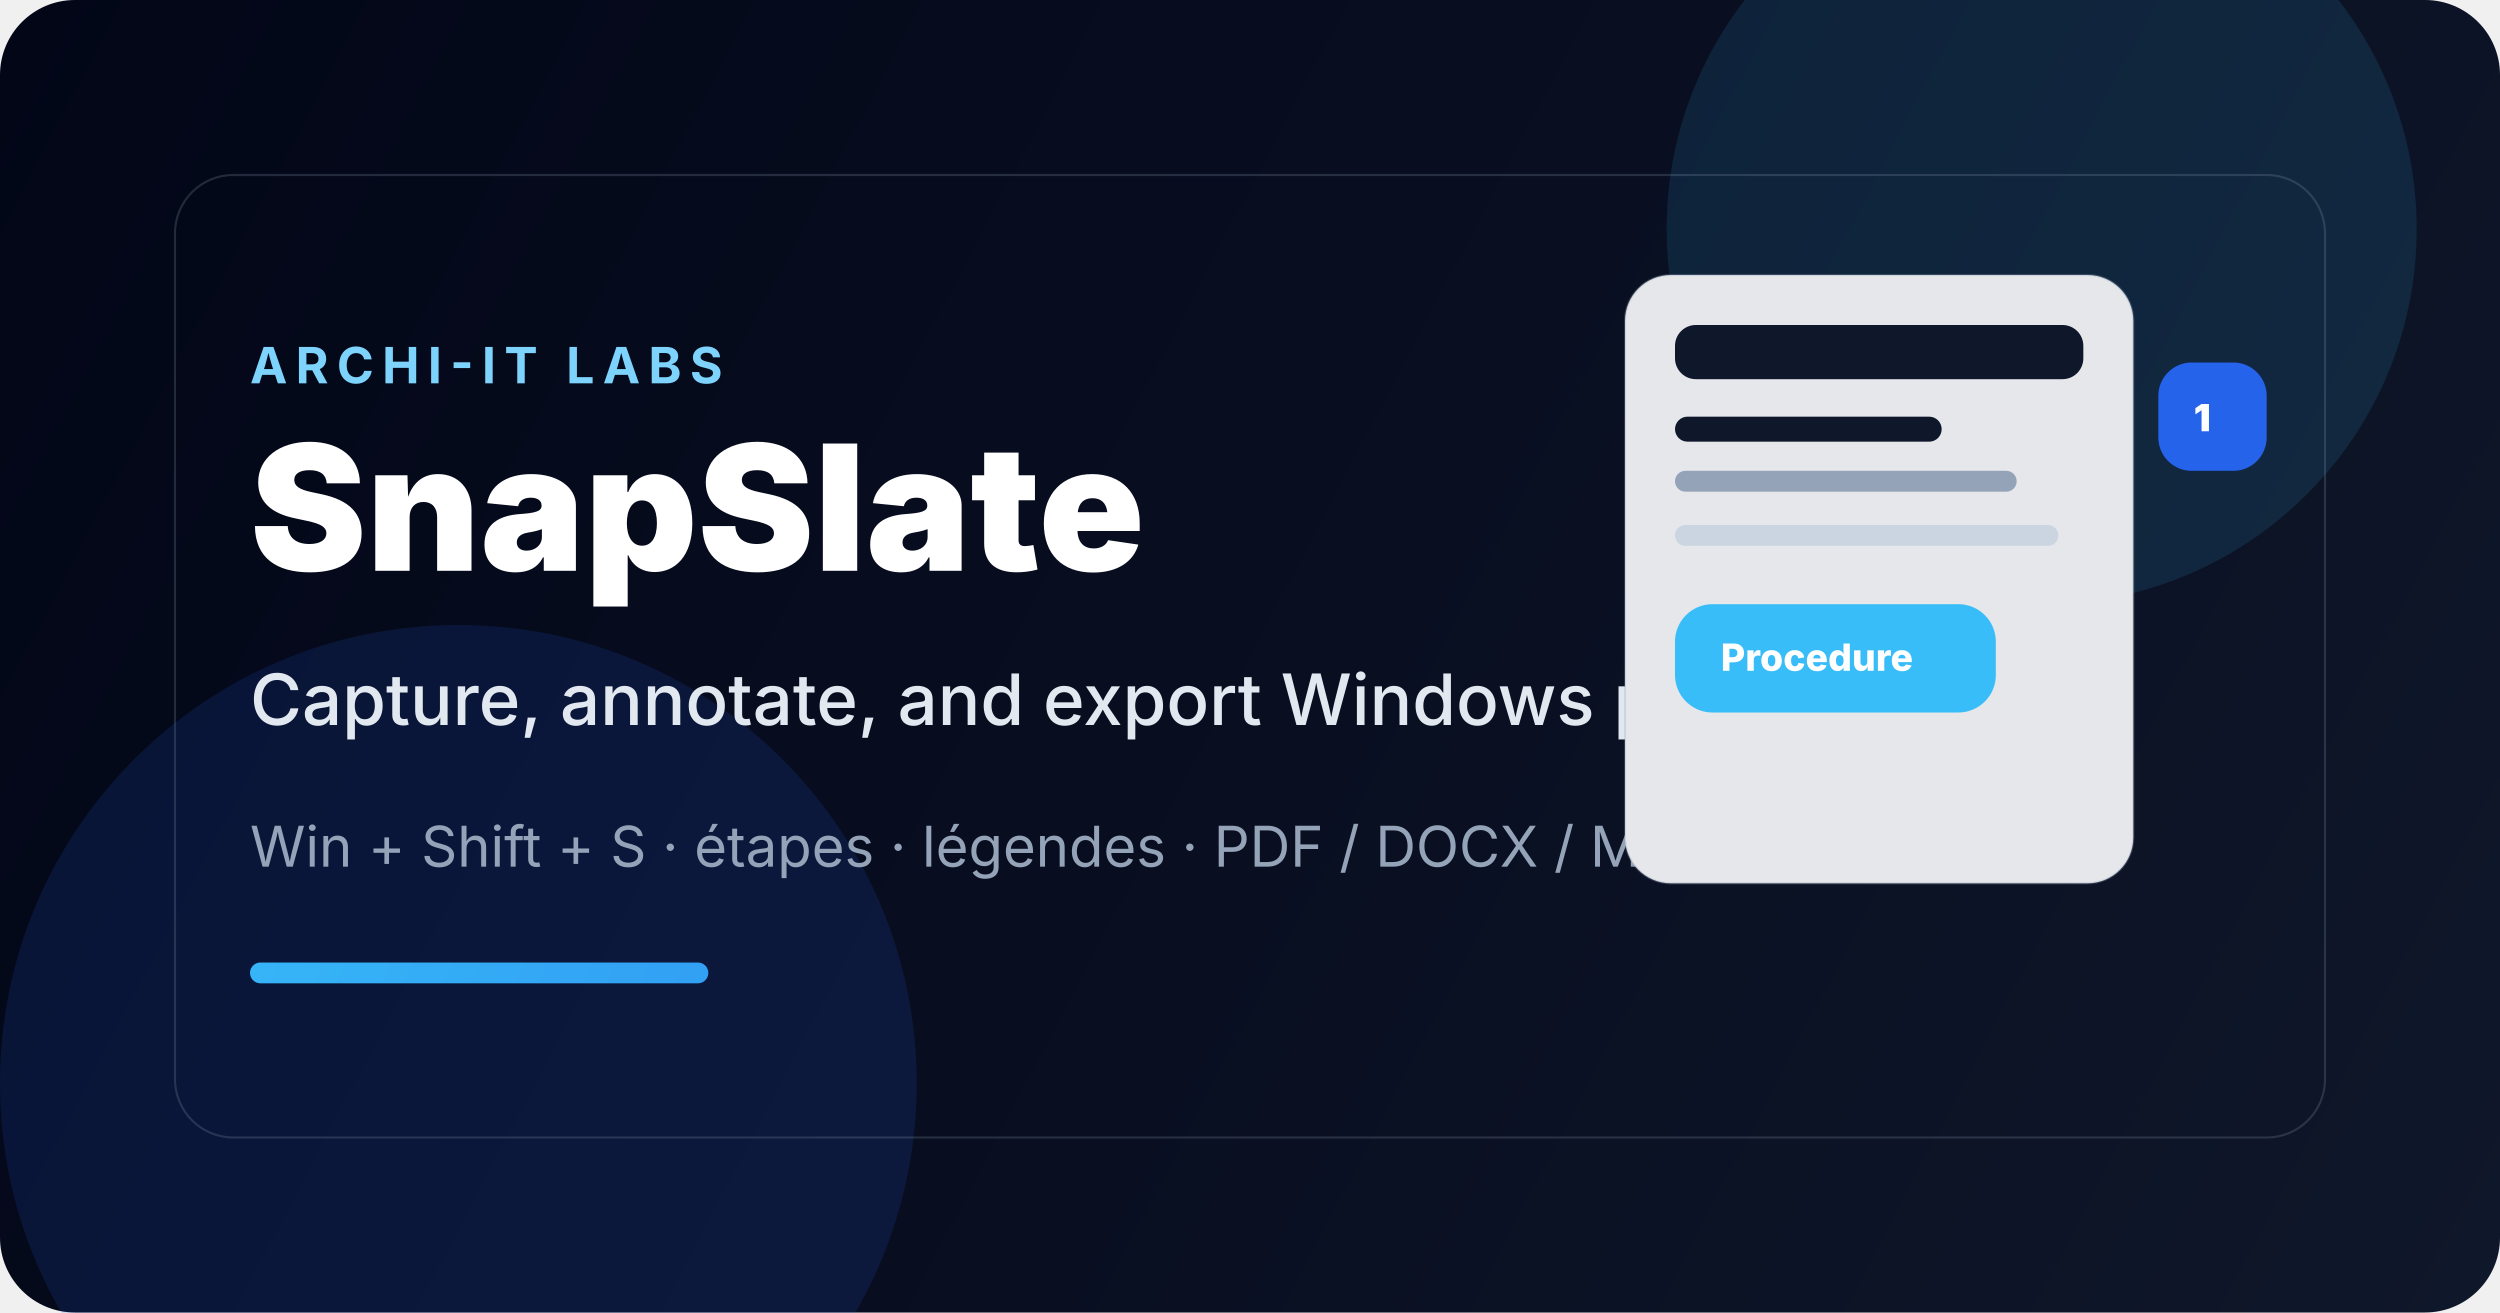
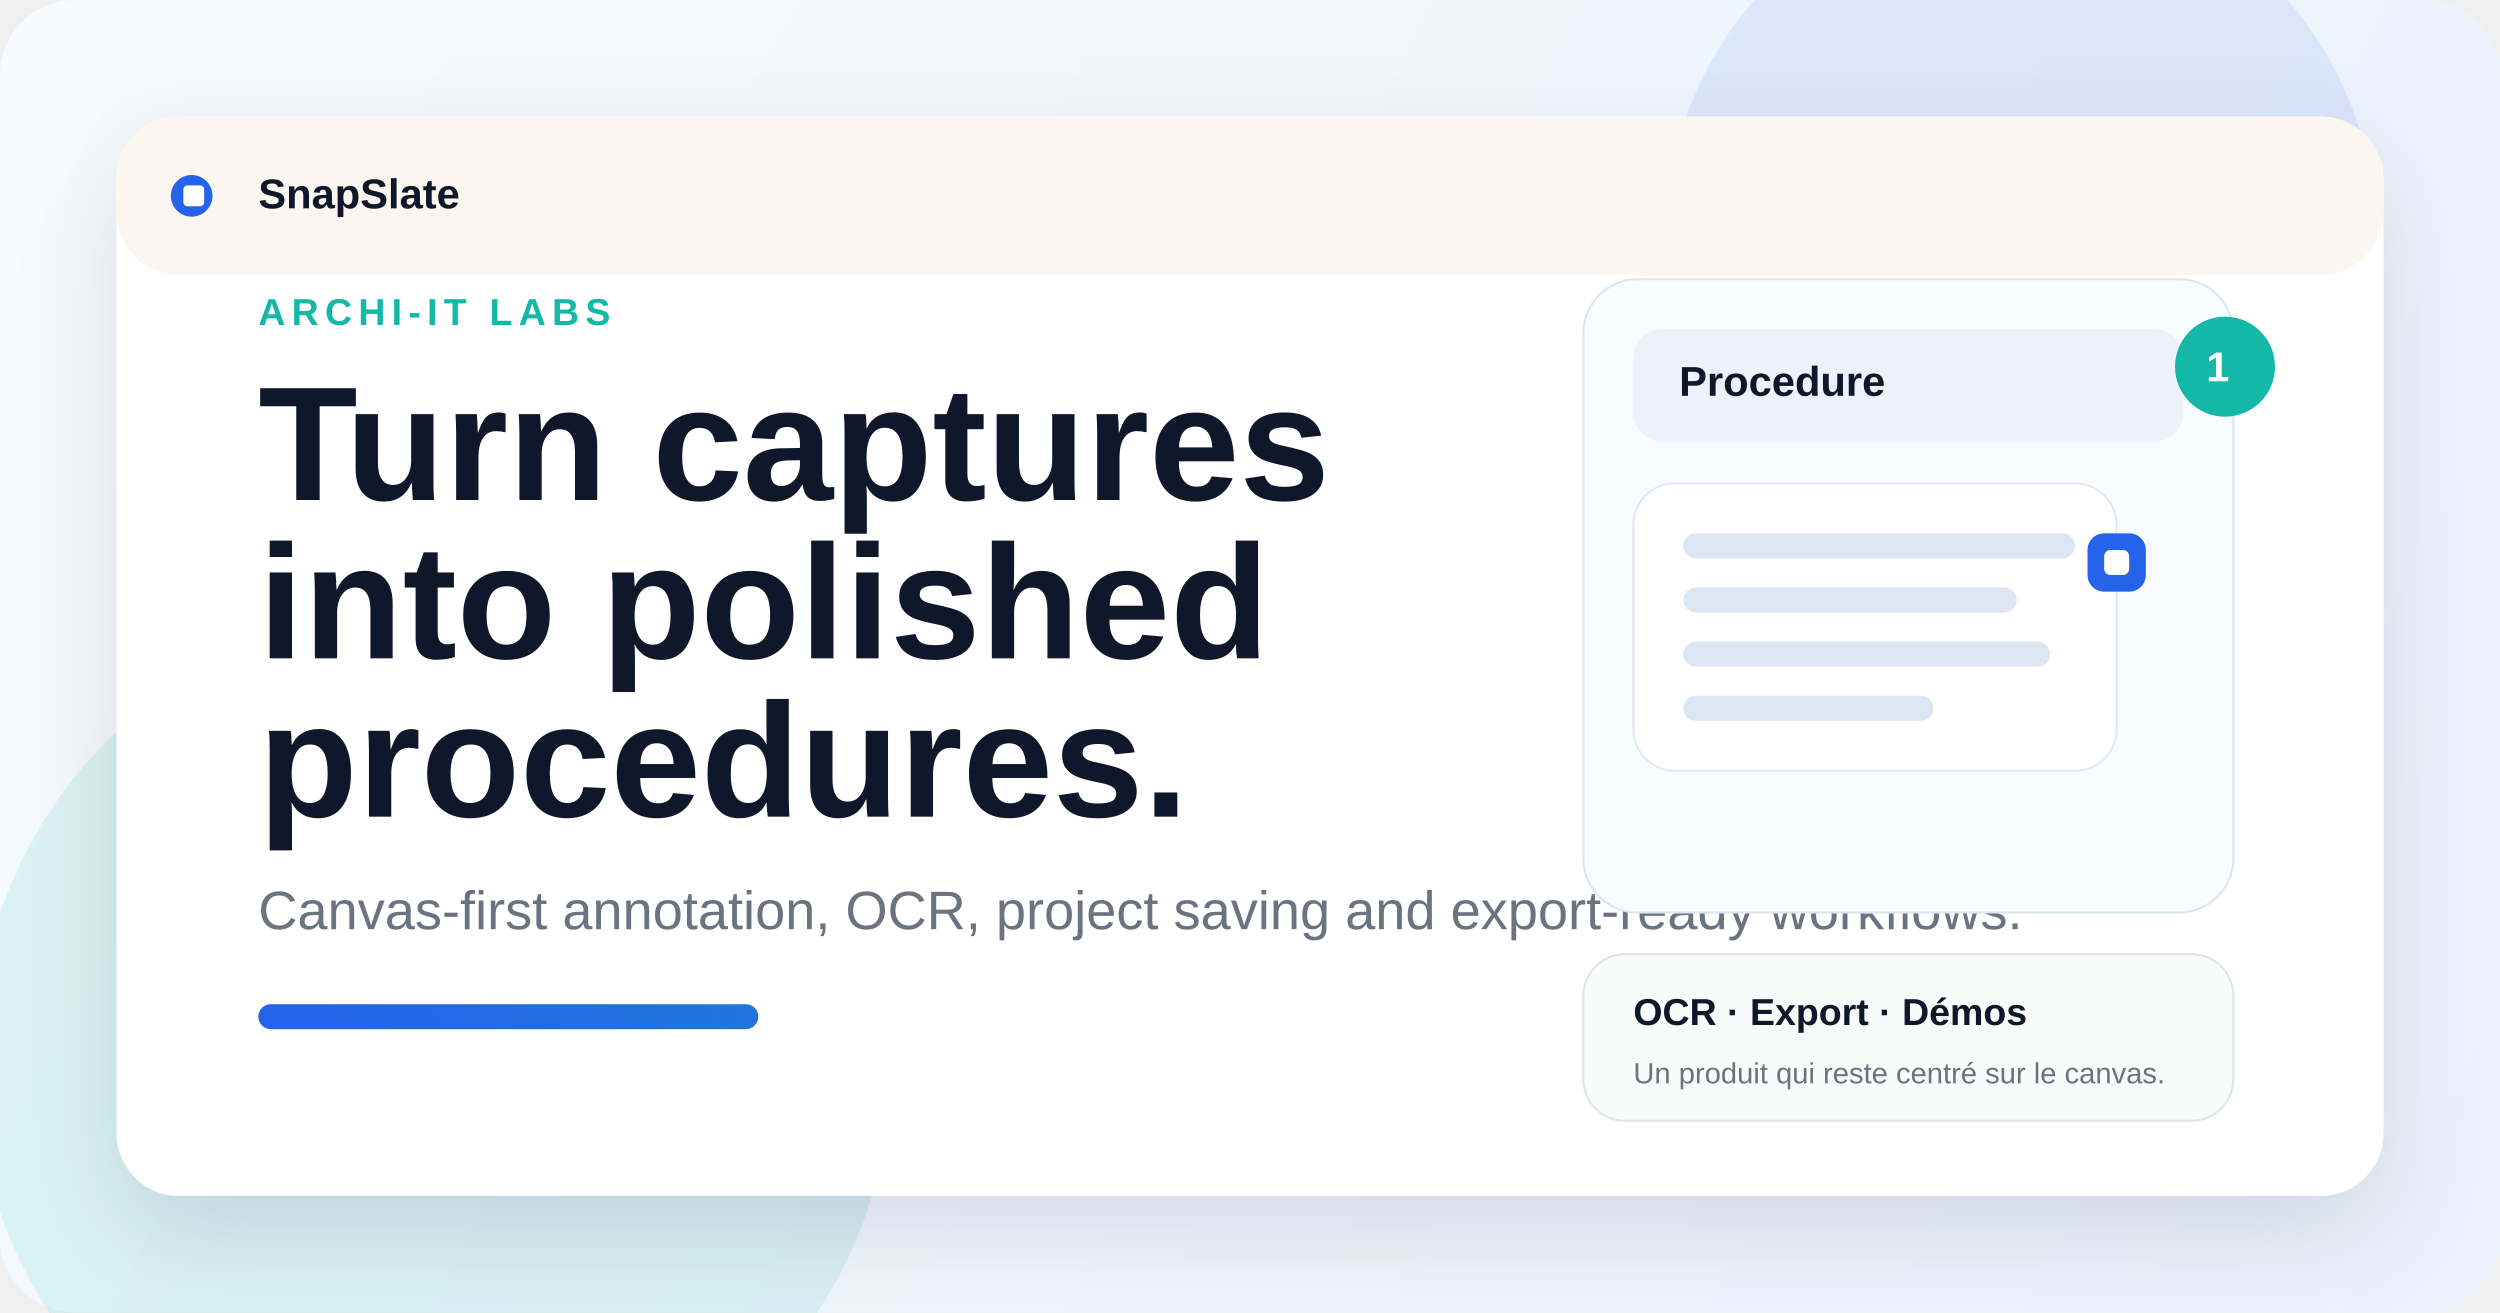
<svg xmlns="http://www.w3.org/2000/svg" width="1200" height="630" viewBox="0 0 1200 630" fill="none">
  <defs>
-     <linearGradient id="g" x1="0" y1="0" x2="1200" y2="630" gradientUnits="userSpaceOnUse">
-       <stop stop-color="#020617" />
-       <stop offset="1" stop-color="#0F172A" />
+     <linearGradient id="bg" x1="0" y1="0" x2="1200" y2="630" gradientUnits="userSpaceOnUse">
+       <stop stop-color="#F7FBFF" />
+       <stop offset="1" stop-color="#EAF1FB" />
    </linearGradient>
-     <linearGradient id="a" x1="180" y1="140" x2="980" y2="510" gradientUnits="userSpaceOnUse">
-       <stop stop-color="#38BDF8" />
-       <stop offset="1" stop-color="#2563EB" />
+     <linearGradient id="accent" x1="120" y1="420" x2="1060" y2="120" gradientUnits="userSpaceOnUse">
+       <stop stop-color="#2563EB" />
+       <stop offset="1" stop-color="#14B8A6" />
    </linearGradient>
+     <filter id="shadow" x="-20%" y="-20%" width="140%" height="140%">
+       <feDropShadow dx="0" dy="18" stdDeviation="24" flood-color="#0F172A" flood-opacity="0.12" />
+     </filter>
  </defs>
-   <rect width="1200" height="630" rx="36" fill="url(#g)" />
-   <circle cx="980" cy="110" r="180" fill="#38BDF8" fill-opacity="0.12" />
-   <circle cx="220" cy="520" r="220" fill="#2563EB" fill-opacity="0.14" />
-   <rect x="84" y="84" width="1032" height="462" rx="28" stroke="rgba(148,163,184,0.22)" />
-   <text x="120" y="184" fill="#7DD3FC" font-family="Inter, Arial, sans-serif" font-size="24" font-weight="700" letter-spacing="4">ARCHI-IT LABS</text>
-   <text x="120" y="274" fill="#FFFFFF" font-family="Inter, Arial, sans-serif" font-size="84" font-weight="900">SnapSlate</text>
-   <text x="120" y="348" fill="#E2E8F0" font-family="Inter, Arial, sans-serif" font-size="34" font-weight="500">Capture, annotate, and export Windows procedures</text>
-   <text x="120" y="416" fill="#94A3B8" font-family="Inter, Arial, sans-serif" font-size="27">Win + Shift + S · étapes · légendes · PDF / DOCX / Markdown / HTML</text>
-   <rect x="120" y="462" width="220" height="10" rx="5" fill="url(#a)" />
-   <rect x="780" y="132" width="244" height="292" rx="22" fill="#E5E7EB" stroke="rgba(148,163,184,0.28)" />
-   <rect x="804" y="156" width="196" height="26" rx="10" fill="#0F172A" />
-   <rect x="804" y="200" width="128" height="12" rx="6" fill="#0F172A" />
-   <rect x="804" y="226" width="164" height="10" rx="5" fill="#94A3B8" />
-   <rect x="804" y="252" width="184" height="10" rx="5" fill="#CBD5E1" />
-   <rect x="804" y="290" width="154" height="52" rx="18" fill="#38BDF8" />
-   <text x="826" y="322" fill="#FFFFFF" font-family="Inter, Arial, sans-serif" font-size="18" font-weight="800">Procedure</text>
-   <rect x="1036" y="174" width="52" height="52" rx="16" fill="#2563EB" />
-   <text x="1053" y="207" fill="#FFFFFF" font-family="Inter, Arial, sans-serif" font-size="18" font-weight="900">1</text>
+   <rect width="1200" height="630" rx="36" fill="url(#bg)" />
+   <circle cx="970" cy="112" r="170" fill="#2563EB" fill-opacity="0.10" />
+   <circle cx="208" cy="510" r="220" fill="#14B8A6" fill-opacity="0.12" />
+   <rect x="56" y="56" width="1088" height="518" rx="30" fill="#FFFFFF" filter="url(#shadow)" />
+   <rect x="56" y="56" width="1088" height="76" rx="30" fill="#FBF7F0" />
+   <circle cx="92" cy="94" r="10" fill="#2563EB" />
+   <rect x="88" y="89" width="10" height="10" rx="2" fill="#FFFFFF" />
+   <text x="124" y="100" fill="#0F172A" font-family="Segoe UI, Arial, sans-serif" font-size="20" font-weight="800">SnapSlate</text>
+   <text x="124" y="156" fill="#14B8A6" font-family="Segoe UI, Arial, sans-serif" font-size="18" font-weight="800" letter-spacing="3">ARCHI-IT LABS</text>
+   <text x="124" y="240" fill="#0F172A" font-family="Segoe UI, Arial, sans-serif" font-size="78" font-weight="900">Turn captures</text>
+   <text x="124" y="316" fill="#0F172A" font-family="Segoe UI, Arial, sans-serif" font-size="78" font-weight="900">into polished</text>
+   <text x="124" y="392" fill="#0F172A" font-family="Segoe UI, Arial, sans-serif" font-size="78" font-weight="900">procedures.</text>
+   <text x="124" y="446" fill="#6B7280" font-family="Segoe UI, Arial, sans-serif" font-size="26" font-weight="500">Canvas-first annotation, OCR, project saving and export-ready workflows.</text>
+   <rect x="124" y="482" width="240" height="12" rx="6" fill="url(#accent)" />
+   <rect x="760" y="134" width="312" height="304" rx="26" fill="#F8FBFF" stroke="#DCE5F2" />
+   <rect x="784" y="158" width="264" height="54" rx="14" fill="#EDF2FA" />
+   <text x="806" y="190" fill="#0F172A" font-family="Segoe UI, Arial, sans-serif" font-size="20" font-weight="800">Procedure</text>
+   <rect x="784" y="232" width="232" height="138" rx="20" fill="#FFFFFF" stroke="#E2E8F3" />
+   <rect x="808" y="256" width="188" height="12" rx="6" fill="#DCE5F2" />
+   <rect x="808" y="282" width="160" height="12" rx="6" fill="#DCE5F2" />
+   <rect x="808" y="308" width="176" height="12" rx="6" fill="#DCE5F2" />
+   <rect x="808" y="334" width="120" height="12" rx="6" fill="#DCE5F2" />
+   <rect x="1002" y="256" width="28" height="28" rx="8" fill="#2563EB" />
+   <rect x="1010" y="264" width="12" height="12" rx="3" fill="#FFFFFF" />
+   <circle cx="1068" cy="176" r="24" fill="#14B8A6" />
+   <text x="1059" y="183" fill="#FFFFFF" font-family="Segoe UI, Arial, sans-serif" font-size="20" font-weight="800">1</text>
+   <rect x="760" y="458" width="312" height="80" rx="20" fill="#F8FBF9" stroke="#DCE8DD" />
+   <text x="784" y="492" fill="#0F172A" font-family="Segoe UI, Arial, sans-serif" font-size="18" font-weight="800">OCR · Export · Démos</text>
+   <text x="784" y="520" fill="#6B7280" font-family="Segoe UI, Arial, sans-serif" font-size="14" font-weight="500">Un produit qui reste centré sur le canvas.</text>
</svg>
